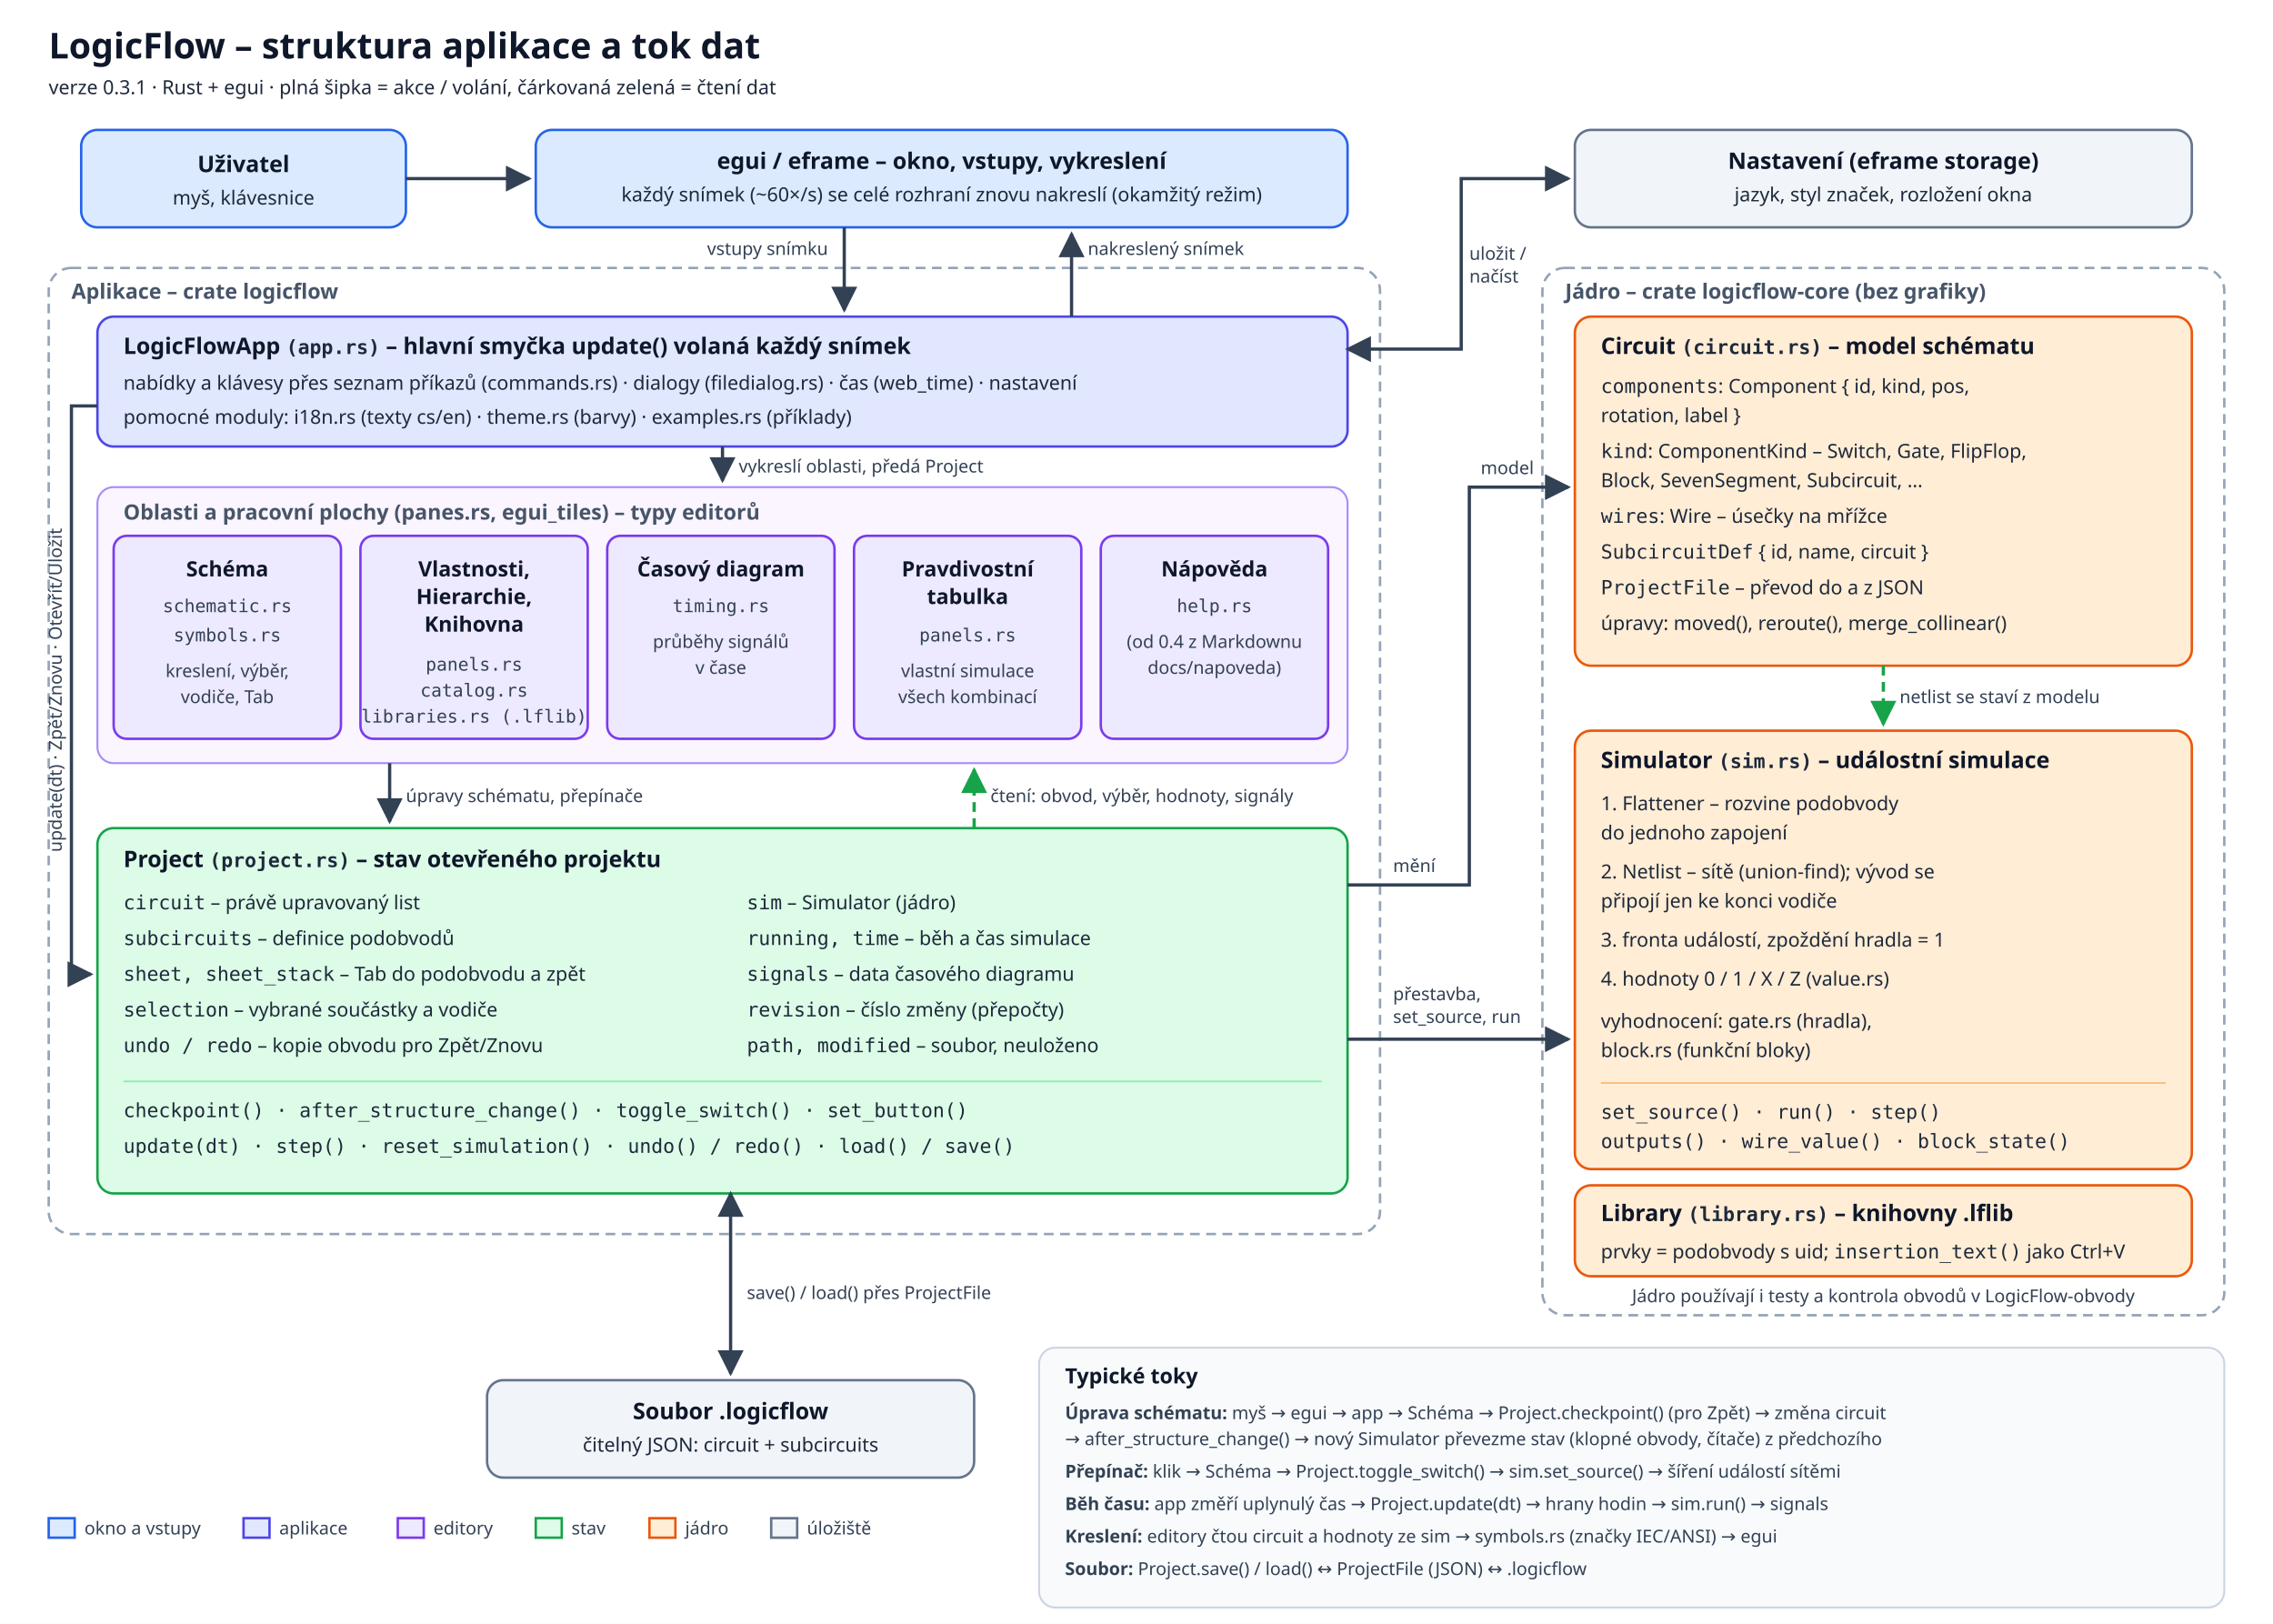
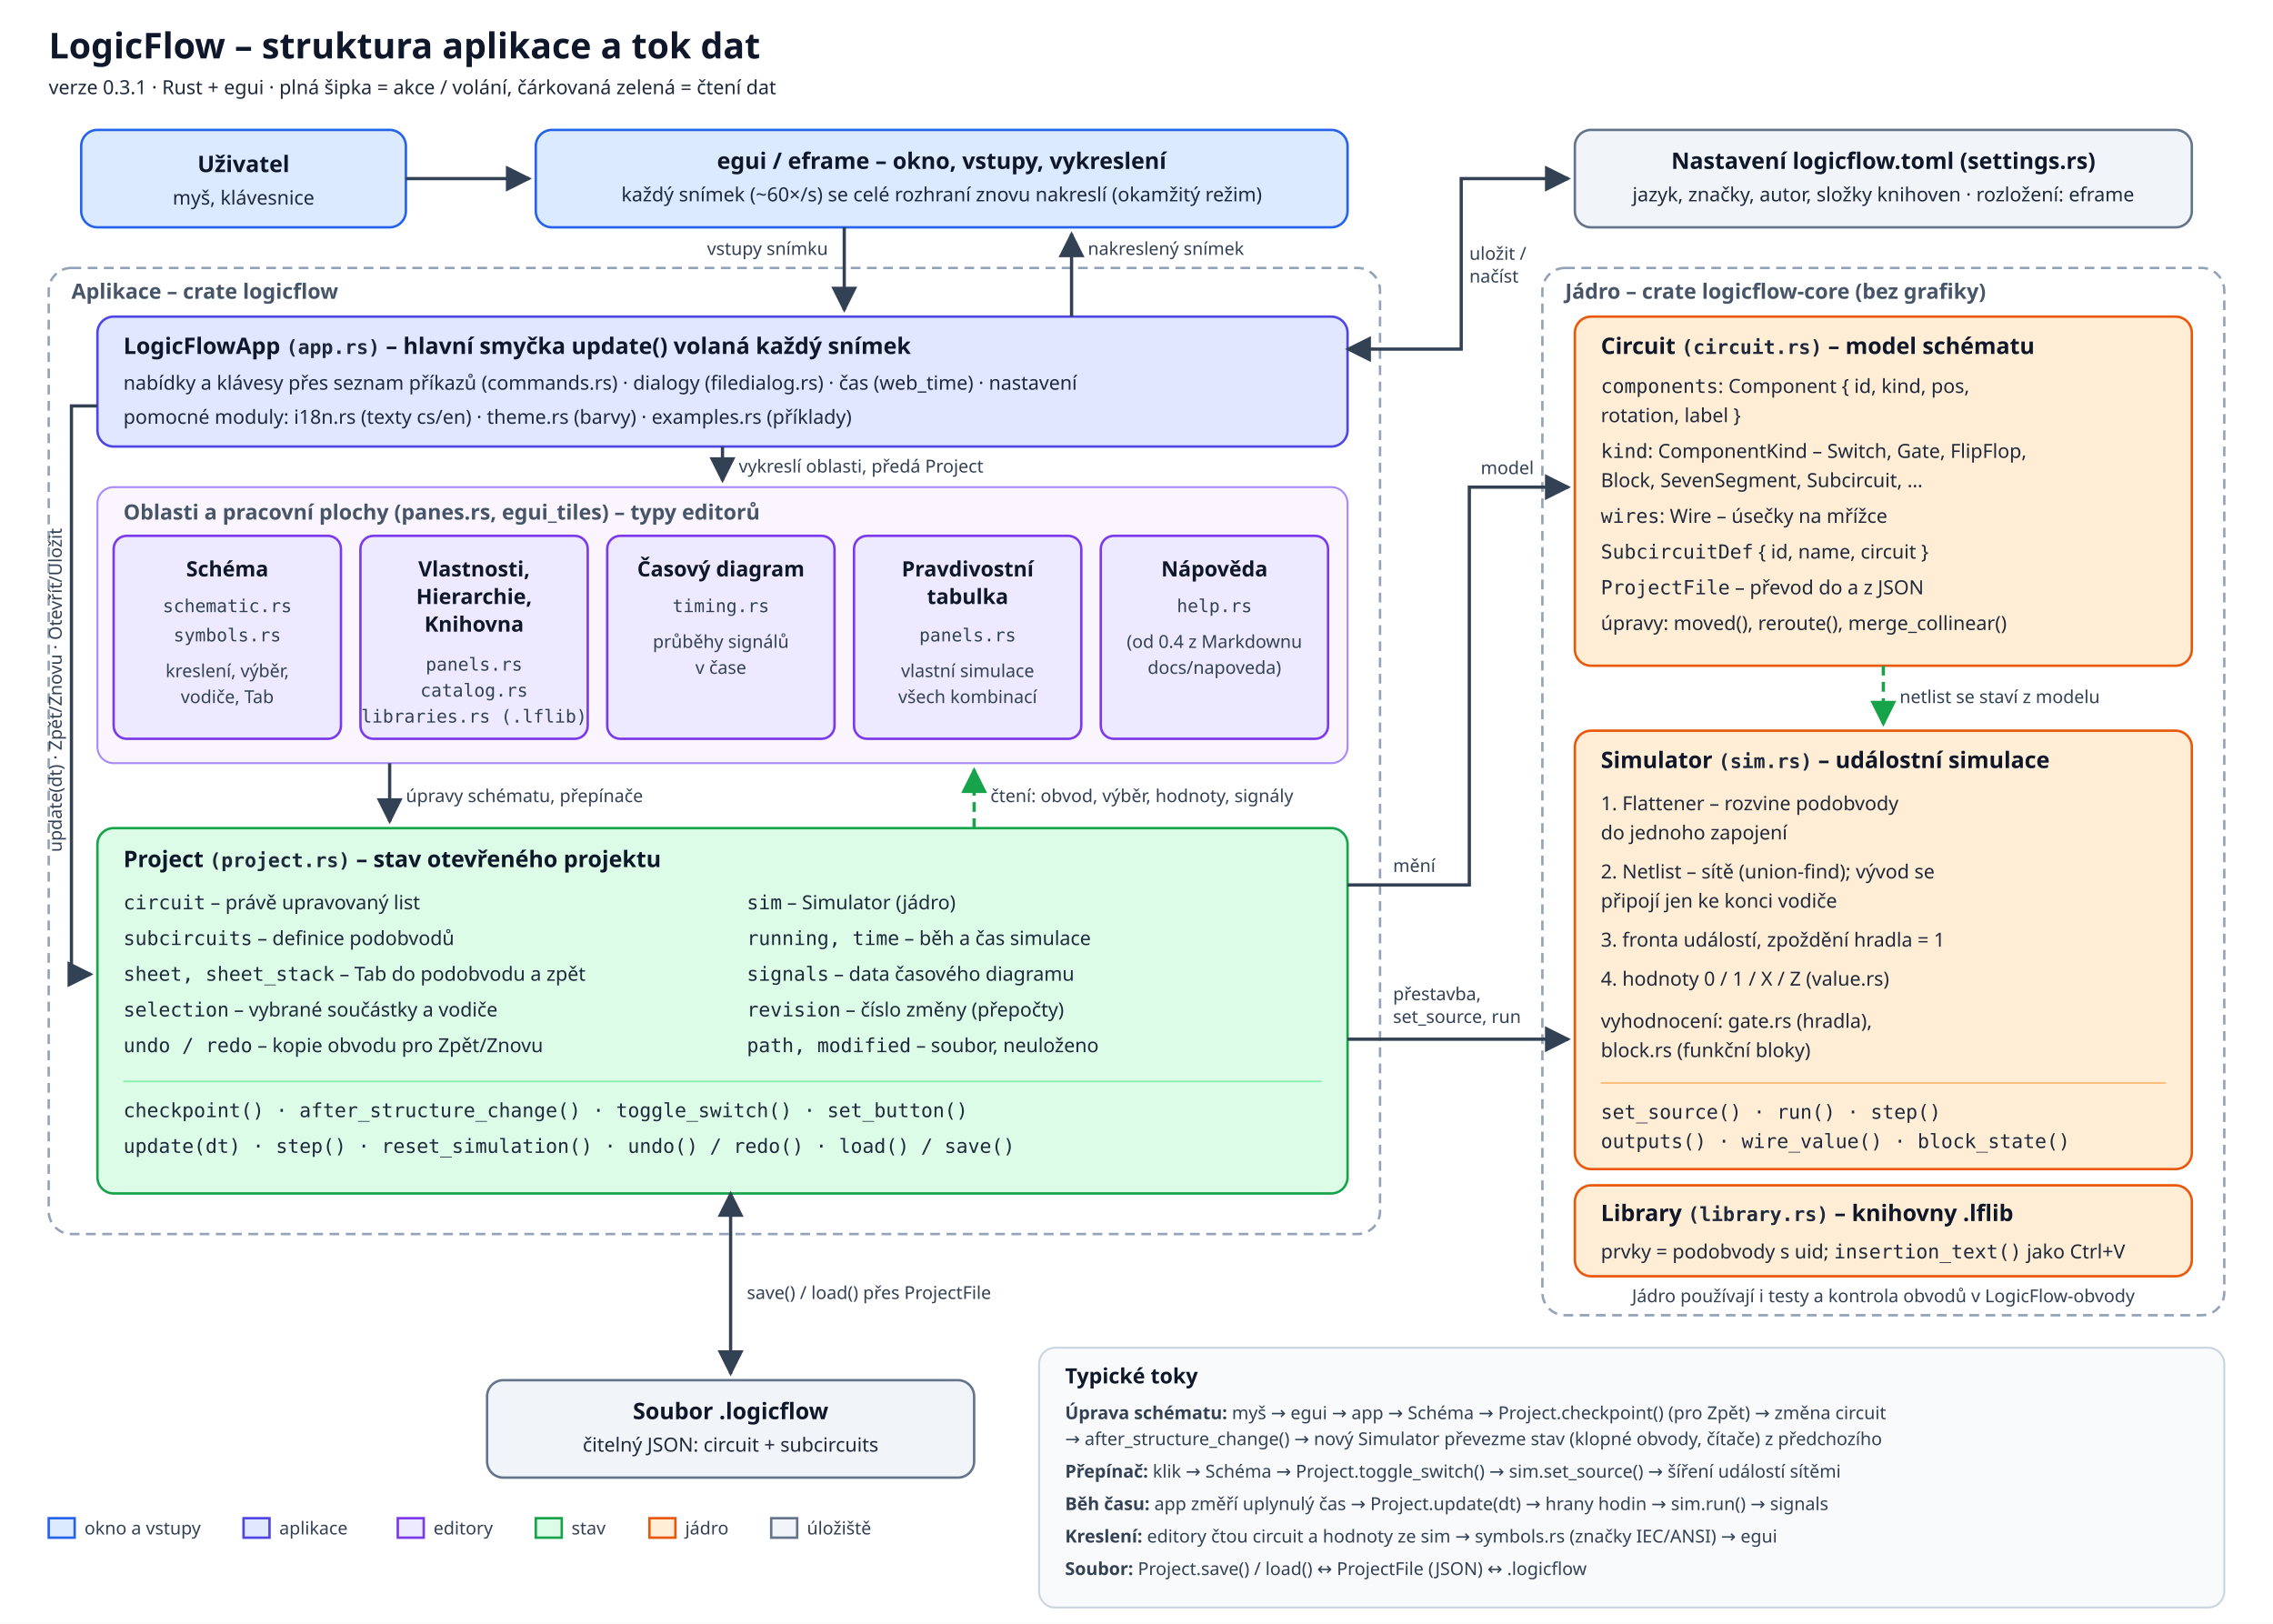
<svg xmlns="http://www.w3.org/2000/svg" viewBox="0 0 1400 1000" width="1400" height="1000" font-family="Segoe UI, Noto Sans, DejaVu Sans, Arial, sans-serif">
  <defs>
    <marker id="a" viewBox="0 0 10 10" refX="9" refY="5" markerWidth="8" markerHeight="8" orient="auto-start-reverse">
      <path d="M0,0 L10,5 L0,10 z" fill="#334155" />
    </marker>
    <marker id="r" viewBox="0 0 10 10" refX="9" refY="5" markerWidth="8" markerHeight="8" orient="auto-start-reverse">
      <path d="M0,0 L10,5 L0,10 z" fill="#16a34a" />
    </marker>
    <style>
      .t { font-size: 13px; fill: #0f172a; }
      .s { font-size: 12px; fill: #1e293b; }
      .x { font-size: 11px; fill: #334155; }
      .h { font-size: 14px; font-weight: 700; fill: #0f172a; }
      .g { font-size: 13px; font-weight: 700; fill: #475569; }
      .m { font-family: Consolas, DejaVu Sans Mono, monospace; }
      .ui { fill: #dbeafe; stroke: #2563eb; stroke-width: 1.5; }
      .app { fill: #e0e7ff; stroke: #4f46e5; stroke-width: 1.5; }
      .ed { fill: #ede9fe; stroke: #7c3aed; stroke-width: 1.5; }
      .pr { fill: #dcfce7; stroke: #16a34a; stroke-width: 1.5; }
      .co { fill: #ffedd5; stroke: #ea580c; stroke-width: 1.5; }
      .fi { fill: #f1f5f9; stroke: #64748b; stroke-width: 1.5; }
      .grp { fill: none; stroke: #94a3b8; stroke-width: 1.5; stroke-dasharray: 6 4; }
      .act { fill: none; stroke: #334155; stroke-width: 2; marker-end: url(#a); }
      .act2 { fill: none; stroke: #334155; stroke-width: 2; marker-end: url(#a); marker-start: url(#a); }
      .rd { fill: none; stroke: #16a34a; stroke-width: 2; stroke-dasharray: 6 4; marker-end: url(#r); }
    </style>
  </defs>
  <rect width="1400" height="1000" fill="#ffffff" />
  <text x="30" y="36" font-size="22" font-weight="700" fill="#0f172a">LogicFlow – struktura aplikace a tok dat</text>
  <text x="30" y="58" class="s">verze 0.3.1 · Rust + egui · plná šipka = akce / volání, čárkovaná zelená = čtení dat</text>
  <rect x="50" y="80" width="200" height="60" rx="10" class="ui" />
  <text x="150" y="106" class="h" text-anchor="middle">Uživatel</text>
  <text x="150" y="126" class="s" text-anchor="middle">myš, klávesnice</text>
  <rect x="330" y="80" width="500" height="60" rx="10" class="ui" />
  <text x="580" y="104" class="h" text-anchor="middle">egui / eframe – okno, vstupy, vykreslení</text>
  <text x="580" y="124" class="s" text-anchor="middle">každý snímek (~60×/s) se celé rozhraní znovu nakreslí (okamžitý režim)</text>
  <rect x="970" y="80" width="380" height="60" rx="10" class="fi" />
-   <text x="1160" y="104" class="h" text-anchor="middle">Nastavení (eframe storage)</text>
-   <text x="1160" y="124" class="s" text-anchor="middle">jazyk, styl značek, rozložení okna</text>
+   <text x="1160" y="104" class="h" text-anchor="middle">Nastavení logicflow.toml (settings.rs)</text>
+   <text x="1160" y="124" class="s" text-anchor="middle">jazyk, značky, autor, složky knihoven · rozložení: eframe</text>
  <rect x="30" y="165" width="820" height="595" rx="14" class="grp" />
  <text x="44" y="184" class="g">Aplikace – crate logicflow</text>
  <rect x="60" y="195" width="770" height="80" rx="10" class="app" />
  <text x="76" y="218" class="h">LogicFlowApp <tspan class="s m">(app.rs)</tspan> – hlavní smyčka update() volaná každý snímek</text>
  <text x="76" y="240" class="s">nabídky a klávesy přes seznam příkazů (commands.rs) · dialogy (filedialog.rs) · čas (web_time) · nastavení</text>
  <text x="76" y="261" class="s">pomocné moduly: i18n.rs (texty cs/en) · theme.rs (barvy) · examples.rs (příklady)</text>
  <rect x="60" y="300" width="770" height="170" rx="10" fill="#faf5ff" stroke="#a78bfa" stroke-width="1.2" />
  <text x="76" y="320" class="g">Oblasti a pracovní plochy (panes.rs, egui_tiles) – typy editorů</text>
  <rect x="70" y="330" width="140" height="125" rx="8" class="ed" />
  <text x="140" y="355" class="t" text-anchor="middle" font-weight="700">Schéma</text>
  <text x="140" y="377" class="x m" text-anchor="middle">schematic.rs</text>
  <text x="140" y="395" class="x m" text-anchor="middle">symbols.rs</text>
  <text x="140" y="417" class="x" text-anchor="middle">kreslení, výběr,</text>
  <text x="140" y="433" class="x" text-anchor="middle">vodiče, Tab</text>
  <rect x="222" y="330" width="140" height="125" rx="8" class="ed" />
  <text x="292" y="355" class="t" text-anchor="middle" font-weight="700">Vlastnosti,</text>
  <text x="292" y="372" class="t" text-anchor="middle" font-weight="700">Hierarchie,</text>
  <text x="292" y="389" class="t" text-anchor="middle" font-weight="700">Knihovna</text>
  <text x="292" y="413" class="x m" text-anchor="middle">panels.rs</text>
  <text x="292" y="429" class="x m" text-anchor="middle">catalog.rs</text>
  <text x="292" y="445" class="x m" text-anchor="middle">libraries.rs (.lflib)</text>
  <rect x="374" y="330" width="140" height="125" rx="8" class="ed" />
  <text x="444" y="355" class="t" text-anchor="middle" font-weight="700">Časový diagram</text>
  <text x="444" y="377" class="x m" text-anchor="middle">timing.rs</text>
  <text x="444" y="399" class="x" text-anchor="middle">průběhy signálů</text>
  <text x="444" y="415" class="x" text-anchor="middle">v čase</text>
  <rect x="526" y="330" width="140" height="125" rx="8" class="ed" />
  <text x="596" y="355" class="t" text-anchor="middle" font-weight="700">Pravdivostní</text>
  <text x="596" y="372" class="t" text-anchor="middle" font-weight="700">tabulka</text>
  <text x="596" y="395" class="x m" text-anchor="middle">panels.rs</text>
  <text x="596" y="417" class="x" text-anchor="middle">vlastní simulace</text>
  <text x="596" y="433" class="x" text-anchor="middle">všech kombinací</text>
  <rect x="678" y="330" width="140" height="125" rx="8" class="ed" />
  <text x="748" y="355" class="t" text-anchor="middle" font-weight="700">Nápověda</text>
  <text x="748" y="377" class="x m" text-anchor="middle">help.rs</text>
  <text x="748" y="399" class="x" text-anchor="middle">(od 0.4 z Markdownu</text>
  <text x="748" y="415" class="x" text-anchor="middle">docs/napoveda)</text>
  <rect x="60" y="510" width="770" height="225" rx="10" class="pr" />
  <text x="76" y="534" class="h">Project <tspan class="s m">(project.rs)</tspan> – stav otevřeného projektu</text>
  <g class="s">
    <text x="76" y="560">
      <tspan class="m">circuit</tspan> – právě upravovaný list</text>
    <text x="76" y="582">
      <tspan class="m">subcircuits</tspan> – definice podobvodů</text>
    <text x="76" y="604">
      <tspan class="m">sheet, sheet_stack</tspan> – Tab do podobvodu a zpět</text>
    <text x="76" y="626">
      <tspan class="m">selection</tspan> – vybrané součástky a vodiče</text>
    <text x="76" y="648">
      <tspan class="m">undo / redo</tspan> – kopie obvodu pro Zpět/Znovu</text>
    <text x="460" y="560">
      <tspan class="m">sim</tspan> – Simulator (jádro)</text>
    <text x="460" y="582">
      <tspan class="m">running, time</tspan> – běh a čas simulace</text>
    <text x="460" y="604">
      <tspan class="m">signals</tspan> – data časového diagramu</text>
    <text x="460" y="626">
      <tspan class="m">revision</tspan> – číslo změny (přepočty)</text>
    <text x="460" y="648">
      <tspan class="m">path, modified</tspan> – soubor, neuloženo</text>
  </g>
  <line x1="76" y1="666" x2="814" y2="666" stroke="#86efac" stroke-width="1" />
  <text x="76" y="688" class="s m">checkpoint() · after_structure_change() · toggle_switch() · set_button()</text>
  <text x="76" y="710" class="s m">update(dt) · step() · reset_simulation() · undo() / redo() · load() / save()</text>
  <rect x="950" y="165" width="420" height="645" rx="14" class="grp" />
  <text x="964" y="184" class="g">Jádro – crate logicflow-core (bez grafiky)</text>
  <rect x="970" y="195" width="380" height="215" rx="10" class="co" />
  <text x="986" y="218" class="h">Circuit <tspan class="s m">(circuit.rs)</tspan> – model schématu</text>
  <g class="s">
    <text x="986" y="242">
      <tspan class="m">components</tspan>: Component { id, kind, pos,</text>
    <text x="986" y="260">   rotation, label }</text>
    <text x="986" y="282">
      <tspan class="m">kind</tspan>: ComponentKind – Switch, Gate, FlipFlop,</text>
    <text x="986" y="300">   Block, SevenSegment, Subcircuit, …</text>
    <text x="986" y="322">
      <tspan class="m">wires</tspan>: Wire – úsečky na mřížce</text>
    <text x="986" y="344">
      <tspan class="m">SubcircuitDef</tspan> { id, name, circuit }</text>
    <text x="986" y="366">
      <tspan class="m">ProjectFile</tspan> – převod do a z JSON</text>
    <text x="986" y="388">úpravy: moved(), reroute(), merge_collinear()</text>
  </g>
  <rect x="970" y="450" width="380" height="270" rx="10" class="co" />
  <text x="986" y="473" class="h">Simulator <tspan class="s m">(sim.rs)</tspan> – událostní simulace</text>
  <g class="s">
    <text x="986" y="499">1. Flattener – rozvine podobvody</text>
    <text x="986" y="517">   do jednoho zapojení</text>
    <text x="986" y="541">2. Netlist – sítě (union-find); vývod se</text>
    <text x="986" y="559">   připojí jen ke konci vodiče</text>
    <text x="986" y="583">3. fronta událostí, zpoždění hradla = 1</text>
    <text x="986" y="607">4. hodnoty 0 / 1 / X / Z (value.rs)</text>
    <text x="986" y="633">vyhodnocení: gate.rs (hradla),</text>
    <text x="986" y="651">   block.rs (funkční bloky)</text>
  </g>
  <line x1="986" y1="667" x2="1334" y2="667" stroke="#fdba74" stroke-width="1" />
  <text x="986" y="689" class="s m">set_source() · run() · step()</text>
  <text x="986" y="707" class="s m">outputs() · wire_value() · block_state()</text>
  <rect x="970" y="730" width="380" height="56" rx="10" class="co" />
  <text x="986" y="752" class="h">Library <tspan class="s m">(library.rs)</tspan> – knihovny .lflib</text>
  <text x="986" y="775" class="s">prvky = podobvody s uid; <tspan class="m">insertion_text()</tspan> jako Ctrl+V</text>
  <text x="1160" y="802" class="x" text-anchor="middle">Jádro používají i testy a kontrola obvodů v LogicFlow-obvody</text>
  <rect x="300" y="850" width="300" height="60" rx="10" class="fi" />
  <text x="450" y="874" class="h" text-anchor="middle">Soubor .logicflow</text>
  <text x="450" y="894" class="s" text-anchor="middle">čitelný JSON: circuit + subcircuits</text>
  <path d="M250,110 L326,110" class="act" />
  <path d="M520,140 L520,191" class="act" />
  <text x="510" y="157" class="x" text-anchor="end">vstupy snímku</text>
  <path d="M660,195 L660,144" class="act" />
  <text x="670" y="157" class="x">nakreslený snímek</text>
  <path d="M830,215 L900,215 L900,110 L966,110" class="act2" />
  <text x="905" y="160" class="x">uložit /</text>
  <text x="905" y="174" class="x">načíst</text>
  <path d="M445,275 L445,296" class="act" />
  <text x="455" y="291" class="x">vykreslí oblasti, předá Project</text>
  <path d="M240,470 L240,506" class="act" />
  <text x="250" y="494" class="x">úpravy schématu, přepínače</text>
  <path d="M600,510 L600,474" class="rd" />
  <text x="610" y="494" class="x" fill="#15803d">čtení: obvod, výběr, hodnoty, signály</text>
  <path d="M60,250 L44,250 L44,600 L56,600" class="act" />
  <text x="38" y="425" class="x" text-anchor="middle" transform="rotate(-90 38 425)">update(dt) · Zpět/Znovu · Otevřít/Uložit</text>
  <path d="M830,545 L905,545 L905,300 L966,300" class="act" />
  <text x="858" y="537" class="x">mění</text>
  <text x="912" y="292" class="x">model</text>
  <path d="M830,640 L966,640" class="act" />
  <text x="858" y="616" class="x">přestavba,</text>
  <text x="858" y="630" class="x">set_source, run</text>
  <path d="M1160,410 L1160,446" class="rd" />
  <text x="1170" y="433" class="x" fill="#15803d">netlist se staví z modelu</text>
  <path d="M450,735 L450,846" class="act2" />
  <text x="460" y="800" class="x">save() / load() přes ProjectFile</text>
  <rect x="640" y="830" width="730" height="160" rx="10" fill="#f8fafc" stroke="#cbd5e1" stroke-width="1.2" />
  <text x="656" y="852" class="t" font-weight="700">Typické toky</text>
  <g class="x">
    <text x="656" y="874">
      <tspan font-weight="700">Úprava schématu:</tspan> myš → egui → app → Schéma → Project.checkpoint() (pro Zpět) → změna circuit</text>
    <text x="656" y="890">   → after_structure_change() → nový Simulator převezme stav (klopné obvody, čítače) z předchozího</text>
    <text x="656" y="910">
      <tspan font-weight="700">Přepínač:</tspan> klik → Schéma → Project.toggle_switch() → sim.set_source() → šíření událostí sítěmi</text>
    <text x="656" y="930">
      <tspan font-weight="700">Běh času:</tspan> app změří uplynulý čas → Project.update(dt) → hrany hodin → sim.run() → signals</text>
    <text x="656" y="950">
      <tspan font-weight="700">Kreslení:</tspan> editory čtou circuit a hodnoty ze sim → symbols.rs (značky IEC/ANSI) → egui</text>
    <text x="656" y="970">
      <tspan font-weight="700">Soubor:</tspan> Project.save() / load() ↔ ProjectFile (JSON) ↔ .logicflow</text>
  </g>
  <g class="x">
    <rect x="30" y="935" width="16" height="12" class="ui" />
    <text x="52" y="945">okno a vstupy</text>
    <rect x="150" y="935" width="16" height="12" class="app" />
    <text x="172" y="945">aplikace</text>
    <rect x="245" y="935" width="16" height="12" class="ed" />
    <text x="267" y="945">editory</text>
    <rect x="330" y="935" width="16" height="12" class="pr" />
    <text x="352" y="945">stav</text>
    <rect x="400" y="935" width="16" height="12" class="co" />
    <text x="422" y="945">jádro</text>
    <rect x="475" y="935" width="16" height="12" class="fi" />
    <text x="497" y="945">úložiště</text>
  </g>
</svg>
